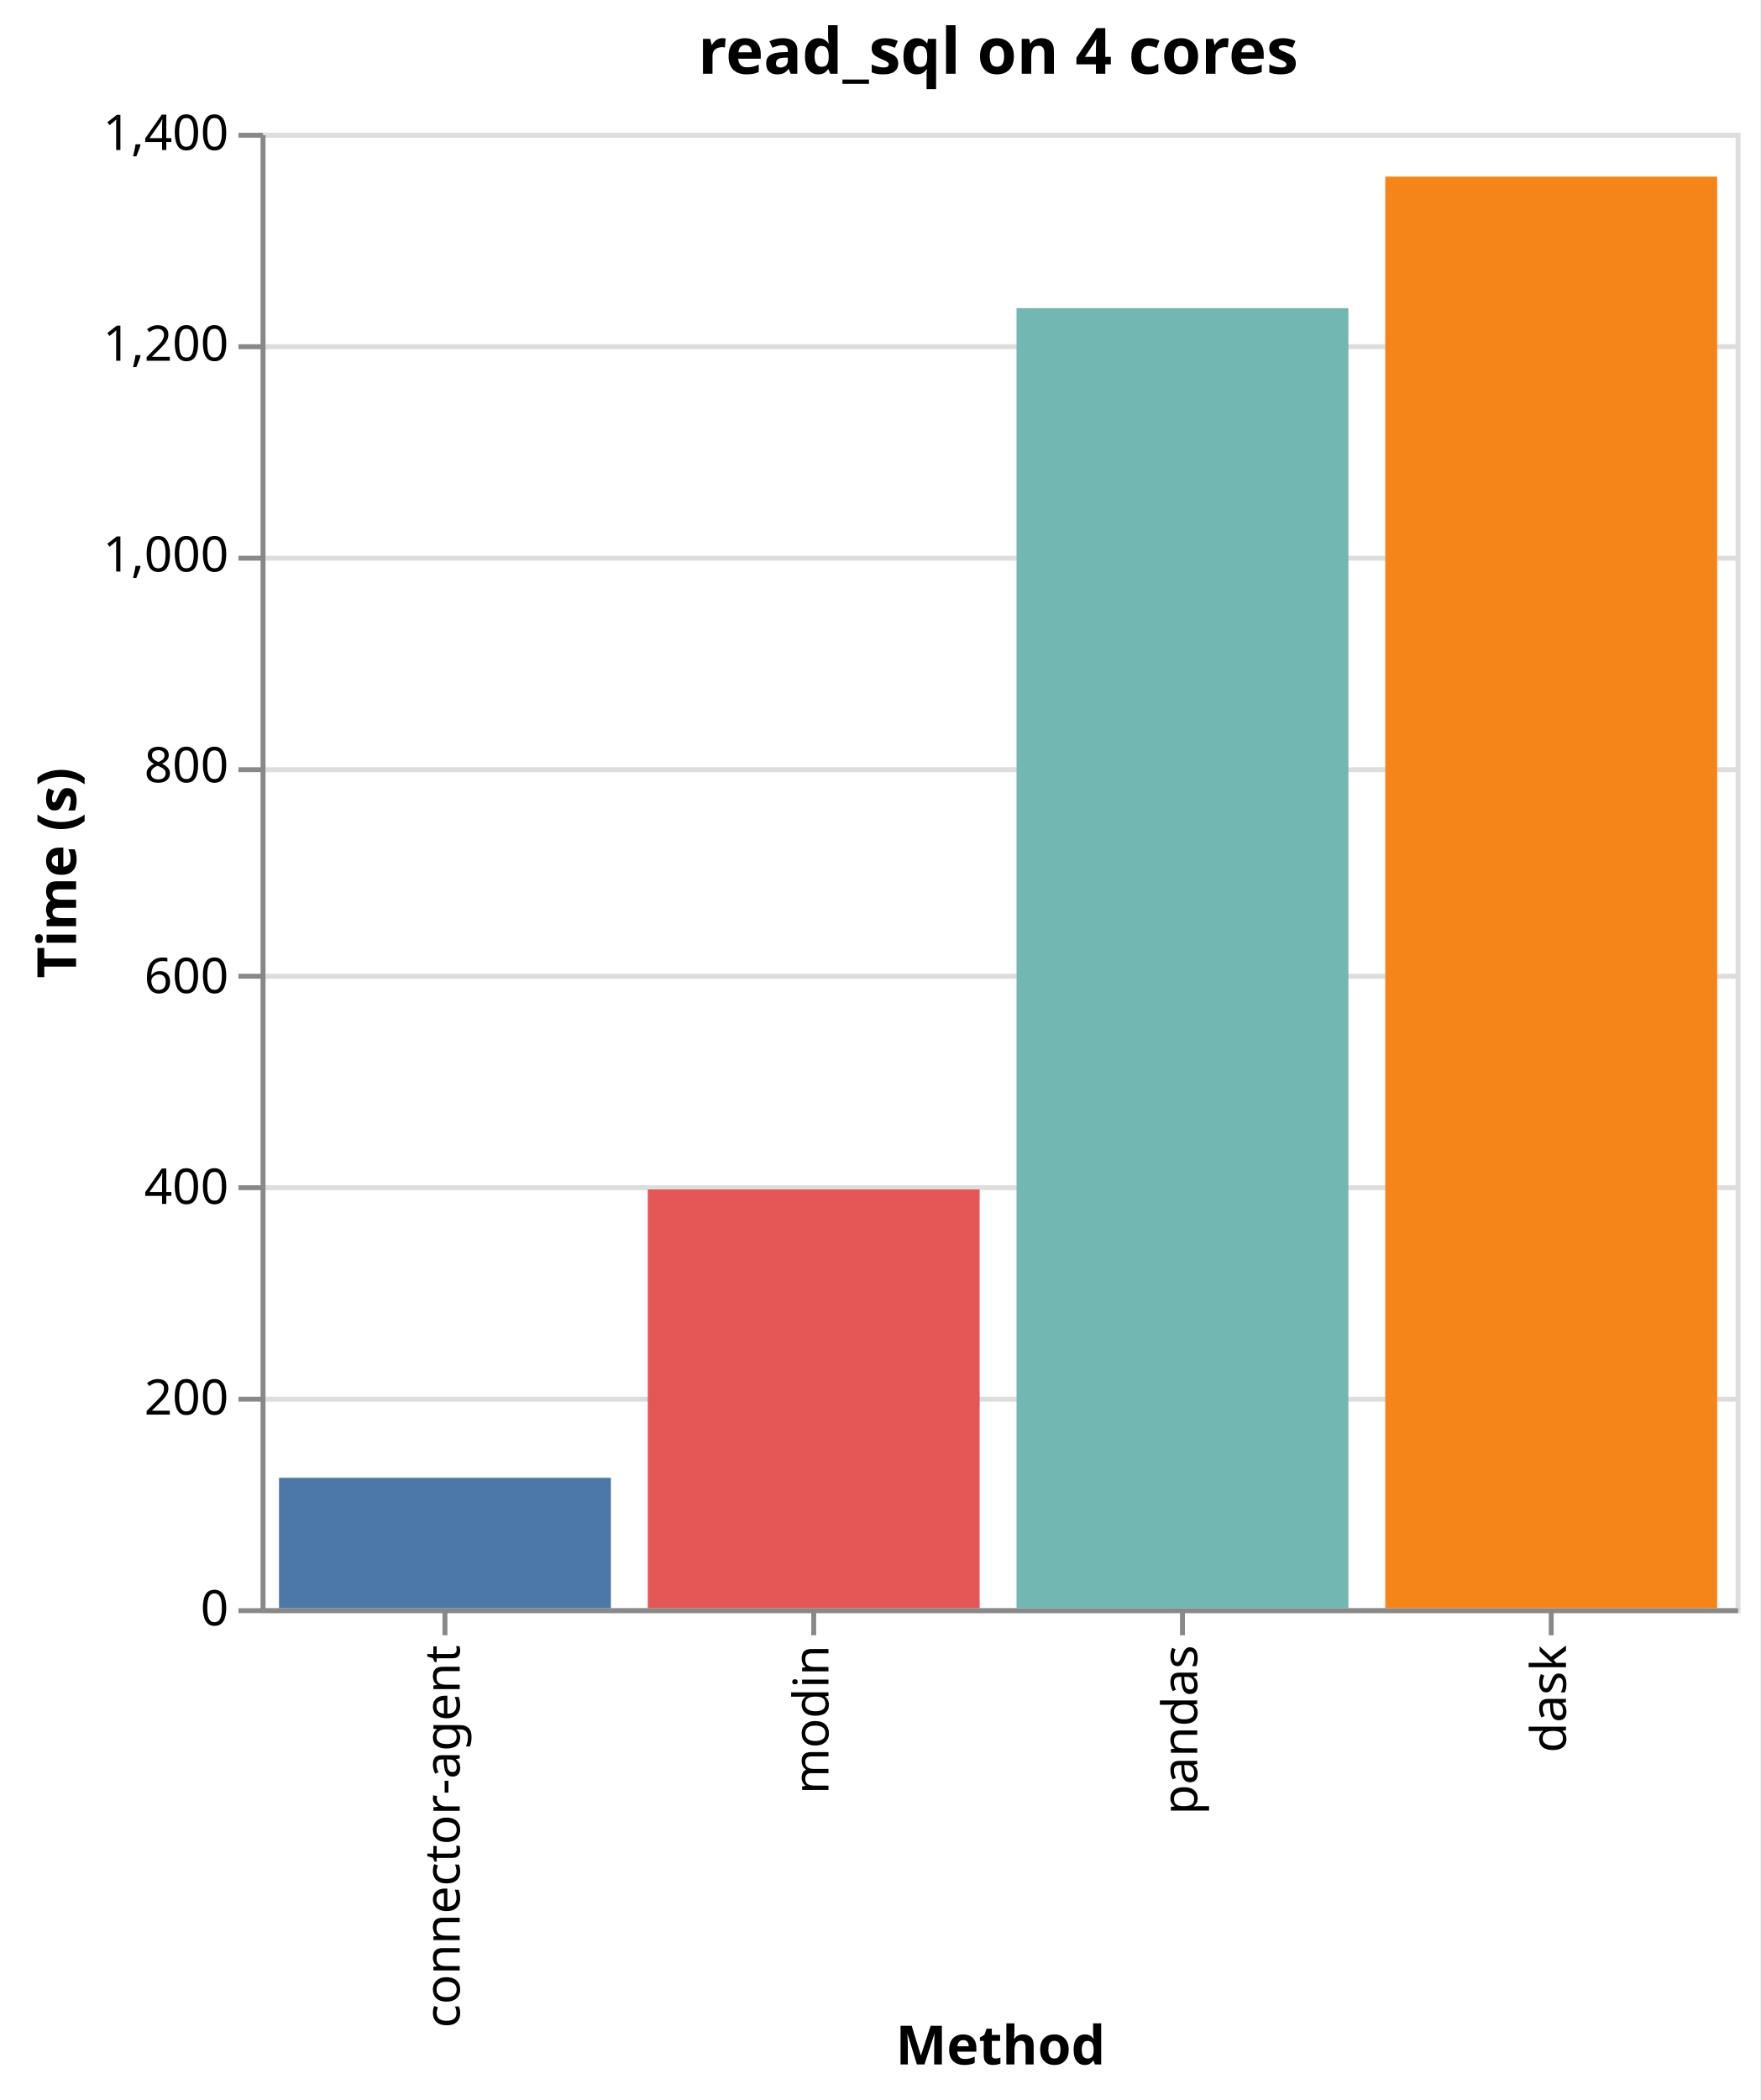
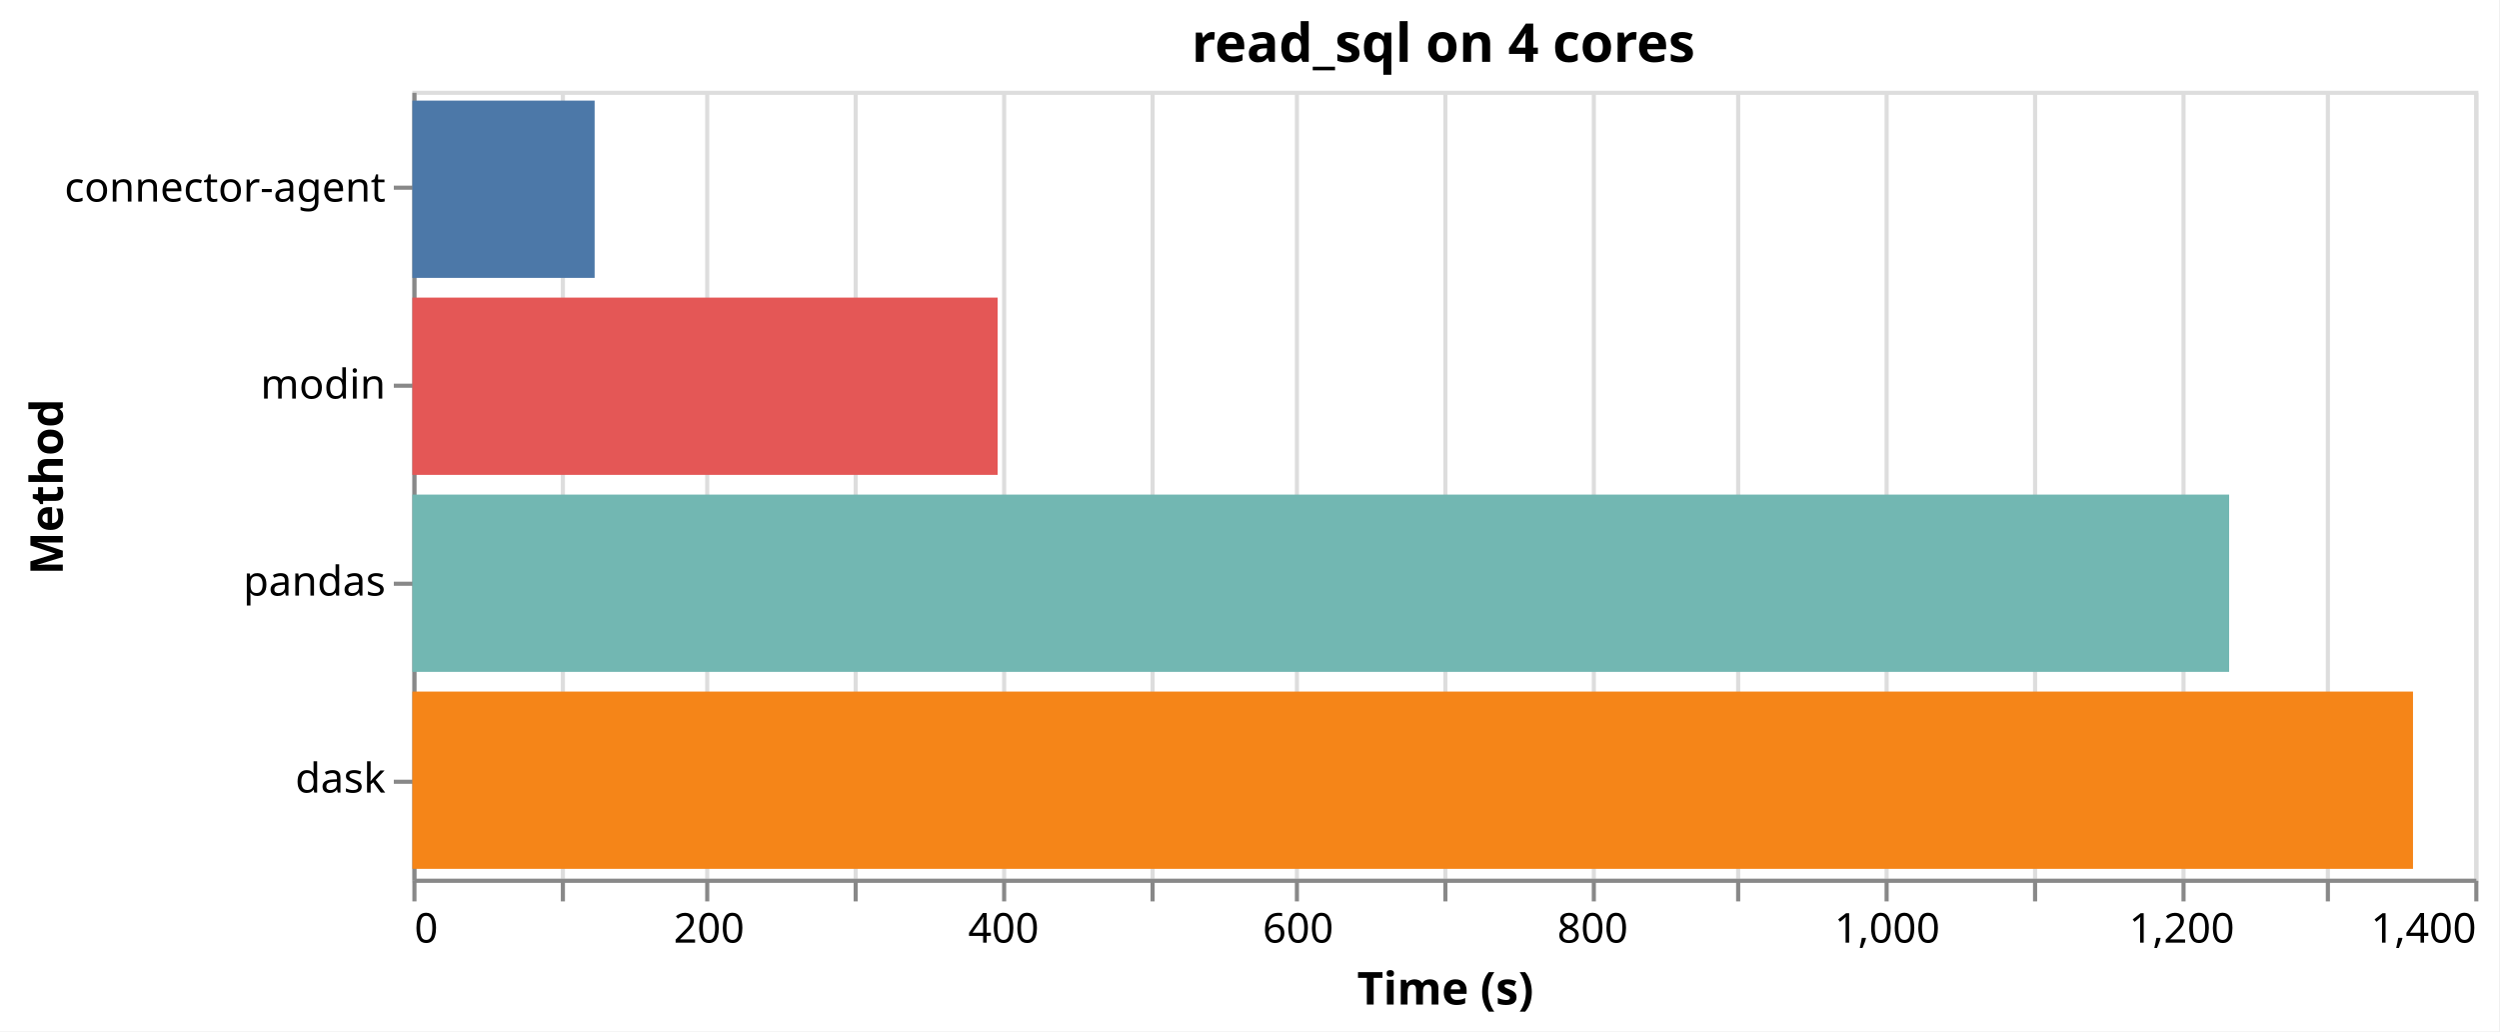
- <svg xmlns="http://www.w3.org/2000/svg" version="1.1" class="marks" width="358" height="427" viewBox="0 0 358 427">
-   <rect width="358" height="427" fill="white" />
-   <g fill="none" stroke-miterlimit="10" transform="translate(53,27)">
+ <svg xmlns="http://www.w3.org/2000/svg" version="1.1" class="marks" width="606" height="250" viewBox="0 0 606 250">
+   <rect width="606" height="250" fill="white" />
+   <g fill="none" stroke-miterlimit="10" transform="translate(100,22)">
    <g class="mark-group role-frame root" role="graphics-object" aria-roledescription="group mark container">
      <g transform="translate(0,0)">
-         <path class="background" aria-hidden="true" d="M0.5,0.5h300v300h-300Z" stroke="#ddd" />
+         <path class="background" aria-hidden="true" d="M0.5,0.5h500v191h-500Z" stroke="#ddd" />
        <g>
-           <g class="mark-group role-axis" role="graphics-symbol" aria-roledescription="axis" aria-label="Y-axis for a linear scale with values from 0 to 1,400">
-             <g transform="translate(0.5,0.5)">
+           <g class="mark-group role-axis" role="graphics-symbol" aria-roledescription="axis" aria-label="X-axis for a linear scale with values from 0 to 1,400">
+             <g transform="translate(0.5,191.5)">
              <path class="background" aria-hidden="true" d="M0,0h0v0h0Z" pointer-events="none" />
              <g>
                <g class="mark-rule role-axis-grid" pointer-events="none">
-                   <line transform="translate(0,300)" x2="300" y2="0" stroke="#ddd" stroke-width="1" opacity="1" />
-                   <line transform="translate(0,257)" x2="300" y2="0" stroke="#ddd" stroke-width="1" opacity="1" />
-                   <line transform="translate(0,214)" x2="300" y2="0" stroke="#ddd" stroke-width="1" opacity="1" />
-                   <line transform="translate(0,171)" x2="300" y2="0" stroke="#ddd" stroke-width="1" opacity="1" />
-                   <line transform="translate(0,129)" x2="300" y2="0" stroke="#ddd" stroke-width="1" opacity="1" />
-                   <line transform="translate(0,86)" x2="300" y2="0" stroke="#ddd" stroke-width="1" opacity="1" />
-                   <line transform="translate(0,43)" x2="300" y2="0" stroke="#ddd" stroke-width="1" opacity="1" />
-                   <line transform="translate(0,0)" x2="300" y2="0" stroke="#ddd" stroke-width="1" opacity="1" />
+                   <line transform="translate(0,0)" x2="0" y2="-191" stroke="#ddd" stroke-width="1" opacity="1" />
+                   <line transform="translate(36,0)" x2="0" y2="-191" stroke="#ddd" stroke-width="1" opacity="1" />
+                   <line transform="translate(71,0)" x2="0" y2="-191" stroke="#ddd" stroke-width="1" opacity="1" />
+                   <line transform="translate(107,0)" x2="0" y2="-191" stroke="#ddd" stroke-width="1" opacity="1" />
+                   <line transform="translate(143,0)" x2="0" y2="-191" stroke="#ddd" stroke-width="1" opacity="1" />
+                   <line transform="translate(179,0)" x2="0" y2="-191" stroke="#ddd" stroke-width="1" opacity="1" />
+                   <line transform="translate(214,0)" x2="0" y2="-191" stroke="#ddd" stroke-width="1" opacity="1" />
+                   <line transform="translate(250,0)" x2="0" y2="-191" stroke="#ddd" stroke-width="1" opacity="1" />
+                   <line transform="translate(286,0)" x2="0" y2="-191" stroke="#ddd" stroke-width="1" opacity="1" />
+                   <line transform="translate(321,0)" x2="0" y2="-191" stroke="#ddd" stroke-width="1" opacity="1" />
+                   <line transform="translate(357,0)" x2="0" y2="-191" stroke="#ddd" stroke-width="1" opacity="1" />
+                   <line transform="translate(393,0)" x2="0" y2="-191" stroke="#ddd" stroke-width="1" opacity="1" />
+                   <line transform="translate(429,0)" x2="0" y2="-191" stroke="#ddd" stroke-width="1" opacity="1" />
+                   <line transform="translate(464,0)" x2="0" y2="-191" stroke="#ddd" stroke-width="1" opacity="1" />
+                   <line transform="translate(500,0)" x2="0" y2="-191" stroke="#ddd" stroke-width="1" opacity="1" />
                </g>
              </g>
              <path class="foreground" aria-hidden="true" d="" pointer-events="none" display="none" />
            </g>
          </g>
-           <g class="mark-group role-axis" role="graphics-symbol" aria-roledescription="axis" aria-label="X-axis titled 'Method' for a discrete scale with 4 values: connector-agent, modin, pandas, dask">
-             <g transform="translate(0.5,300.5)">
+           <g class="mark-group role-axis" role="graphics-symbol" aria-roledescription="axis" aria-label="X-axis titled 'Time (s)' for a linear scale with values from 0 to 1,400">
+             <g transform="translate(0.5,191.5)">
              <path class="background" aria-hidden="true" d="M0,0h0v0h0Z" pointer-events="none" />
              <g>
                <g class="mark-rule role-axis-tick" pointer-events="none">
-                   <line transform="translate(37,0)" x2="0" y2="5" stroke="#888" stroke-width="1" opacity="1" />
-                   <line transform="translate(112,0)" x2="0" y2="5" stroke="#888" stroke-width="1" opacity="1" />
-                   <line transform="translate(187,0)" x2="0" y2="5" stroke="#888" stroke-width="1" opacity="1" />
-                   <line transform="translate(262,0)" x2="0" y2="5" stroke="#888" stroke-width="1" opacity="1" />
+                   <line transform="translate(0,0)" x2="0" y2="5" stroke="#888" stroke-width="1" opacity="1" />
+                   <line transform="translate(36,0)" x2="0" y2="5" stroke="#888" stroke-width="1" opacity="1" />
+                   <line transform="translate(71,0)" x2="0" y2="5" stroke="#888" stroke-width="1" opacity="1" />
+                   <line transform="translate(107,0)" x2="0" y2="5" stroke="#888" stroke-width="1" opacity="1" />
+                   <line transform="translate(143,0)" x2="0" y2="5" stroke="#888" stroke-width="1" opacity="1" />
+                   <line transform="translate(179,0)" x2="0" y2="5" stroke="#888" stroke-width="1" opacity="1" />
+                   <line transform="translate(214,0)" x2="0" y2="5" stroke="#888" stroke-width="1" opacity="1" />
+                   <line transform="translate(250,0)" x2="0" y2="5" stroke="#888" stroke-width="1" opacity="1" />
+                   <line transform="translate(286,0)" x2="0" y2="5" stroke="#888" stroke-width="1" opacity="1" />
+                   <line transform="translate(321,0)" x2="0" y2="5" stroke="#888" stroke-width="1" opacity="1" />
+                   <line transform="translate(357,0)" x2="0" y2="5" stroke="#888" stroke-width="1" opacity="1" />
+                   <line transform="translate(393,0)" x2="0" y2="5" stroke="#888" stroke-width="1" opacity="1" />
+                   <line transform="translate(429,0)" x2="0" y2="5" stroke="#888" stroke-width="1" opacity="1" />
+                   <line transform="translate(464,0)" x2="0" y2="5" stroke="#888" stroke-width="1" opacity="1" />
+                   <line transform="translate(500,0)" x2="0" y2="5" stroke="#888" stroke-width="1" opacity="1" />
                </g>
                <g class="mark-text role-axis-label" pointer-events="none">
-                   <text text-anchor="end" transform="translate(37,7) rotate(270) translate(0,3)" font-family="sans-serif" font-size="10px" fill="#000" opacity="1">connector-agent</text>
-                   <text text-anchor="end" transform="translate(112,7) rotate(270) translate(0,3)" font-family="sans-serif" font-size="10px" fill="#000" opacity="1">modin</text>
-                   <text text-anchor="end" transform="translate(187,7) rotate(270) translate(0,3)" font-family="sans-serif" font-size="10px" fill="#000" opacity="1">pandas</text>
-                   <text text-anchor="end" transform="translate(262,7) rotate(270) translate(0,3)" font-family="sans-serif" font-size="10px" fill="#000" opacity="1">dask</text>
+                   <text text-anchor="start" transform="translate(0,15)" font-family="sans-serif" font-size="10px" fill="#000" opacity="1">0</text>
+                   <text text-anchor="middle" transform="translate(35.71429,15)" font-family="sans-serif" font-size="10px" fill="#000" opacity="0">100</text>
+                   <text text-anchor="middle" transform="translate(71.42857,15)" font-family="sans-serif" font-size="10px" fill="#000" opacity="1">200</text>
+                   <text text-anchor="middle" transform="translate(107.1429,15)" font-family="sans-serif" font-size="10px" fill="#000" opacity="0">300</text>
+                   <text text-anchor="middle" transform="translate(142.8571,15)" font-family="sans-serif" font-size="10px" fill="#000" opacity="1">400</text>
+                   <text text-anchor="middle" transform="translate(178.5714,15)" font-family="sans-serif" font-size="10px" fill="#000" opacity="0">500</text>
+                   <text text-anchor="middle" transform="translate(214.2857,15)" font-family="sans-serif" font-size="10px" fill="#000" opacity="1">600</text>
+                   <text text-anchor="middle" transform="translate(250,15)" font-family="sans-serif" font-size="10px" fill="#000" opacity="0">700</text>
+                   <text text-anchor="middle" transform="translate(285.7143,15)" font-family="sans-serif" font-size="10px" fill="#000" opacity="1">800</text>
+                   <text text-anchor="middle" transform="translate(321.4286,15)" font-family="sans-serif" font-size="10px" fill="#000" opacity="0">900</text>
+                   <text text-anchor="middle" transform="translate(357.1429,15)" font-family="sans-serif" font-size="10px" fill="#000" opacity="1">1,000</text>
+                   <text text-anchor="middle" transform="translate(392.8571,15)" font-family="sans-serif" font-size="10px" fill="#000" opacity="0">1,100</text>
+                   <text text-anchor="middle" transform="translate(428.5714,15)" font-family="sans-serif" font-size="10px" fill="#000" opacity="1">1,200</text>
+                   <text text-anchor="middle" transform="translate(464.2857,15)" font-family="sans-serif" font-size="10px" fill="#000" opacity="0">1,300</text>
+                   <text text-anchor="end" transform="translate(500,15)" font-family="sans-serif" font-size="10px" fill="#000" opacity="1">1,400</text>
                </g>
                <g class="mark-rule role-axis-domain" pointer-events="none">
-                   <line transform="translate(0,0)" x2="300" y2="0" stroke="#888" stroke-width="1" opacity="1" />
+                   <line transform="translate(0,0)" x2="500" y2="0" stroke="#888" stroke-width="1" opacity="1" />
                </g>
                <g class="mark-text role-axis-title" pointer-events="none">
-                   <text text-anchor="middle" transform="translate(150,92.27051)" font-family="sans-serif" font-size="11px" font-weight="bold" fill="#000" opacity="1">Method</text>
+                   <text text-anchor="middle" transform="translate(250,30)" font-family="sans-serif" font-size="11px" font-weight="bold" fill="#000" opacity="1">Time (s)</text>
                </g>
              </g>
              <path class="foreground" aria-hidden="true" d="" pointer-events="none" display="none" />
            </g>
          </g>
-           <g class="mark-group role-axis" role="graphics-symbol" aria-roledescription="axis" aria-label="Y-axis titled 'Time (s)' for a linear scale with values from 0 to 1,400">
+           <g class="mark-group role-axis" role="graphics-symbol" aria-roledescription="axis" aria-label="Y-axis titled 'Method' for a discrete scale with 4 values: connector-agent, modin, pandas, dask">
            <g transform="translate(0.5,0.5)">
              <path class="background" aria-hidden="true" d="M0,0h0v0h0Z" pointer-events="none" />
              <g>
                <g class="mark-rule role-axis-tick" pointer-events="none">
-                   <line transform="translate(0,300)" x2="-5" y2="0" stroke="#888" stroke-width="1" opacity="1" />
-                   <line transform="translate(0,257)" x2="-5" y2="0" stroke="#888" stroke-width="1" opacity="1" />
-                   <line transform="translate(0,214)" x2="-5" y2="0" stroke="#888" stroke-width="1" opacity="1" />
-                   <line transform="translate(0,171)" x2="-5" y2="0" stroke="#888" stroke-width="1" opacity="1" />
-                   <line transform="translate(0,129)" x2="-5" y2="0" stroke="#888" stroke-width="1" opacity="1" />
-                   <line transform="translate(0,86)" x2="-5" y2="0" stroke="#888" stroke-width="1" opacity="1" />
-                   <line transform="translate(0,43)" x2="-5" y2="0" stroke="#888" stroke-width="1" opacity="1" />
-                   <line transform="translate(0,0)" x2="-5" y2="0" stroke="#888" stroke-width="1" opacity="1" />
+                   <line transform="translate(0,23)" x2="-5" y2="0" stroke="#888" stroke-width="1" opacity="1" />
+                   <line transform="translate(0,71)" x2="-5" y2="0" stroke="#888" stroke-width="1" opacity="1" />
+                   <line transform="translate(0,119)" x2="-5" y2="0" stroke="#888" stroke-width="1" opacity="1" />
+                   <line transform="translate(0,167)" x2="-5" y2="0" stroke="#888" stroke-width="1" opacity="1" />
                </g>
                <g class="mark-text role-axis-label" pointer-events="none">
-                   <text text-anchor="end" transform="translate(-7,303)" font-family="sans-serif" font-size="10px" fill="#000" opacity="1">0</text>
-                   <text text-anchor="end" transform="translate(-7,260.1429)" font-family="sans-serif" font-size="10px" fill="#000" opacity="1">200</text>
-                   <text text-anchor="end" transform="translate(-7,217.2857)" font-family="sans-serif" font-size="10px" fill="#000" opacity="1">400</text>
-                   <text text-anchor="end" transform="translate(-7,174.4286)" font-family="sans-serif" font-size="10px" fill="#000" opacity="1">600</text>
-                   <text text-anchor="end" transform="translate(-7,131.5714)" font-family="sans-serif" font-size="10px" fill="#000" opacity="1">800</text>
-                   <text text-anchor="end" transform="translate(-7,88.71429)" font-family="sans-serif" font-size="10px" fill="#000" opacity="1">1,000</text>
-                   <text text-anchor="end" transform="translate(-7,45.85714)" font-family="sans-serif" font-size="10px" fill="#000" opacity="1">1,200</text>
-                   <text text-anchor="end" transform="translate(-7,3)" font-family="sans-serif" font-size="10px" fill="#000" opacity="1">1,400</text>
+                   <text text-anchor="end" transform="translate(-7,26.375)" font-family="sans-serif" font-size="10px" fill="#000" opacity="1">connector-agent</text>
+                   <text text-anchor="end" transform="translate(-7,74.125)" font-family="sans-serif" font-size="10px" fill="#000" opacity="1">modin</text>
+                   <text text-anchor="end" transform="translate(-7,121.875)" font-family="sans-serif" font-size="10px" fill="#000" opacity="1">pandas</text>
+                   <text text-anchor="end" transform="translate(-7,169.625)" font-family="sans-serif" font-size="10px" fill="#000" opacity="1">dask</text>
                </g>
                <g class="mark-rule role-axis-domain" pointer-events="none">
-                   <line transform="translate(0,300)" x2="0" y2="-300" stroke="#888" stroke-width="1" opacity="1" />
+                   <line transform="translate(0,0)" x2="0" y2="191" stroke="#888" stroke-width="1" opacity="1" />
                </g>
                <g class="mark-text role-axis-title" pointer-events="none">
-                   <text text-anchor="middle" transform="translate(-36.02441,150) rotate(-90) translate(0,-2)" font-family="sans-serif" font-size="11px" font-weight="bold" fill="#000" opacity="1">Time (s)</text>
+                   <text text-anchor="middle" transform="translate(-83.27051,95.5) rotate(-90) translate(0,-2)" font-family="sans-serif" font-size="11px" font-weight="bold" fill="#000" opacity="1">Method</text>
                </g>
              </g>
              <path class="foreground" aria-hidden="true" d="" pointer-events="none" display="none" />
            </g>
          </g>
          <g class="mark-rect role-mark marks" role="graphics-symbol" aria-roledescription="rect mark container">
-             <path d="M3.75,273.482h67.5v26.518h-67.5Z" fill="#4c78a8" />
-             <path d="M228.75,8.914h67.5v291.086h-67.5Z" fill="#f58518" />
-             <path d="M153.75,35.665h67.5v264.335h-67.5Z" fill="#72b7b2" />
-             <path d="M78.75,214.847h67.5v85.153h-67.5Z" fill="#e45756" />
+             <path d="M0,2.388h44.196v42.975h-44.196Z" fill="#4c78a8" />
+             <path d="M0,145.637h485.144v42.975h-485.144Z" fill="#f58518" />
+             <path d="M0,97.888h440.558v42.975h-440.558Z" fill="#72b7b2" />
+             <path d="M0,50.138h141.921v42.975h-141.921Z" fill="#e45756" />
          </g>
          <g class="mark-group role-title">
-             <g transform="translate(150,-22)">
+             <g transform="translate(250,-17)">
              <path class="background" aria-hidden="true" d="M0,0h0v0h0Z" pointer-events="none" />
              <g>
                <g class="mark-text role-title-text" role="graphics-symbol" aria-roledescription="title" aria-label="Title text 'read_sql on 4 cores'" pointer-events="none">
                  <text text-anchor="middle" transform="translate(0,10)" font-family="sans-serif" font-size="13px" font-weight="bold" fill="#000" opacity="1">read_sql on 4 cores</text>
                </g>
              </g>
              <path class="foreground" aria-hidden="true" d="" pointer-events="none" display="none" />
            </g>
          </g>
        </g>
        <path class="foreground" aria-hidden="true" d="" display="none" />
      </g>
    </g>
  </g>
</svg>
